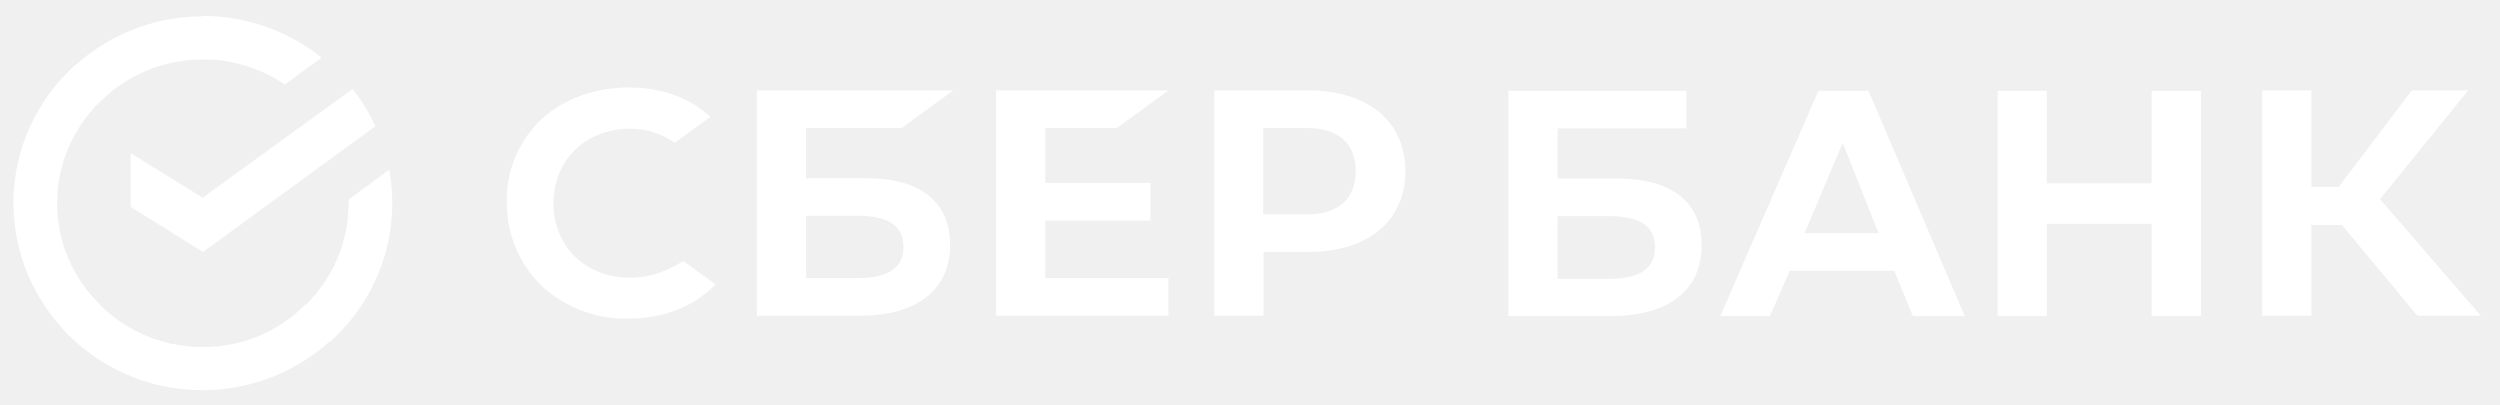
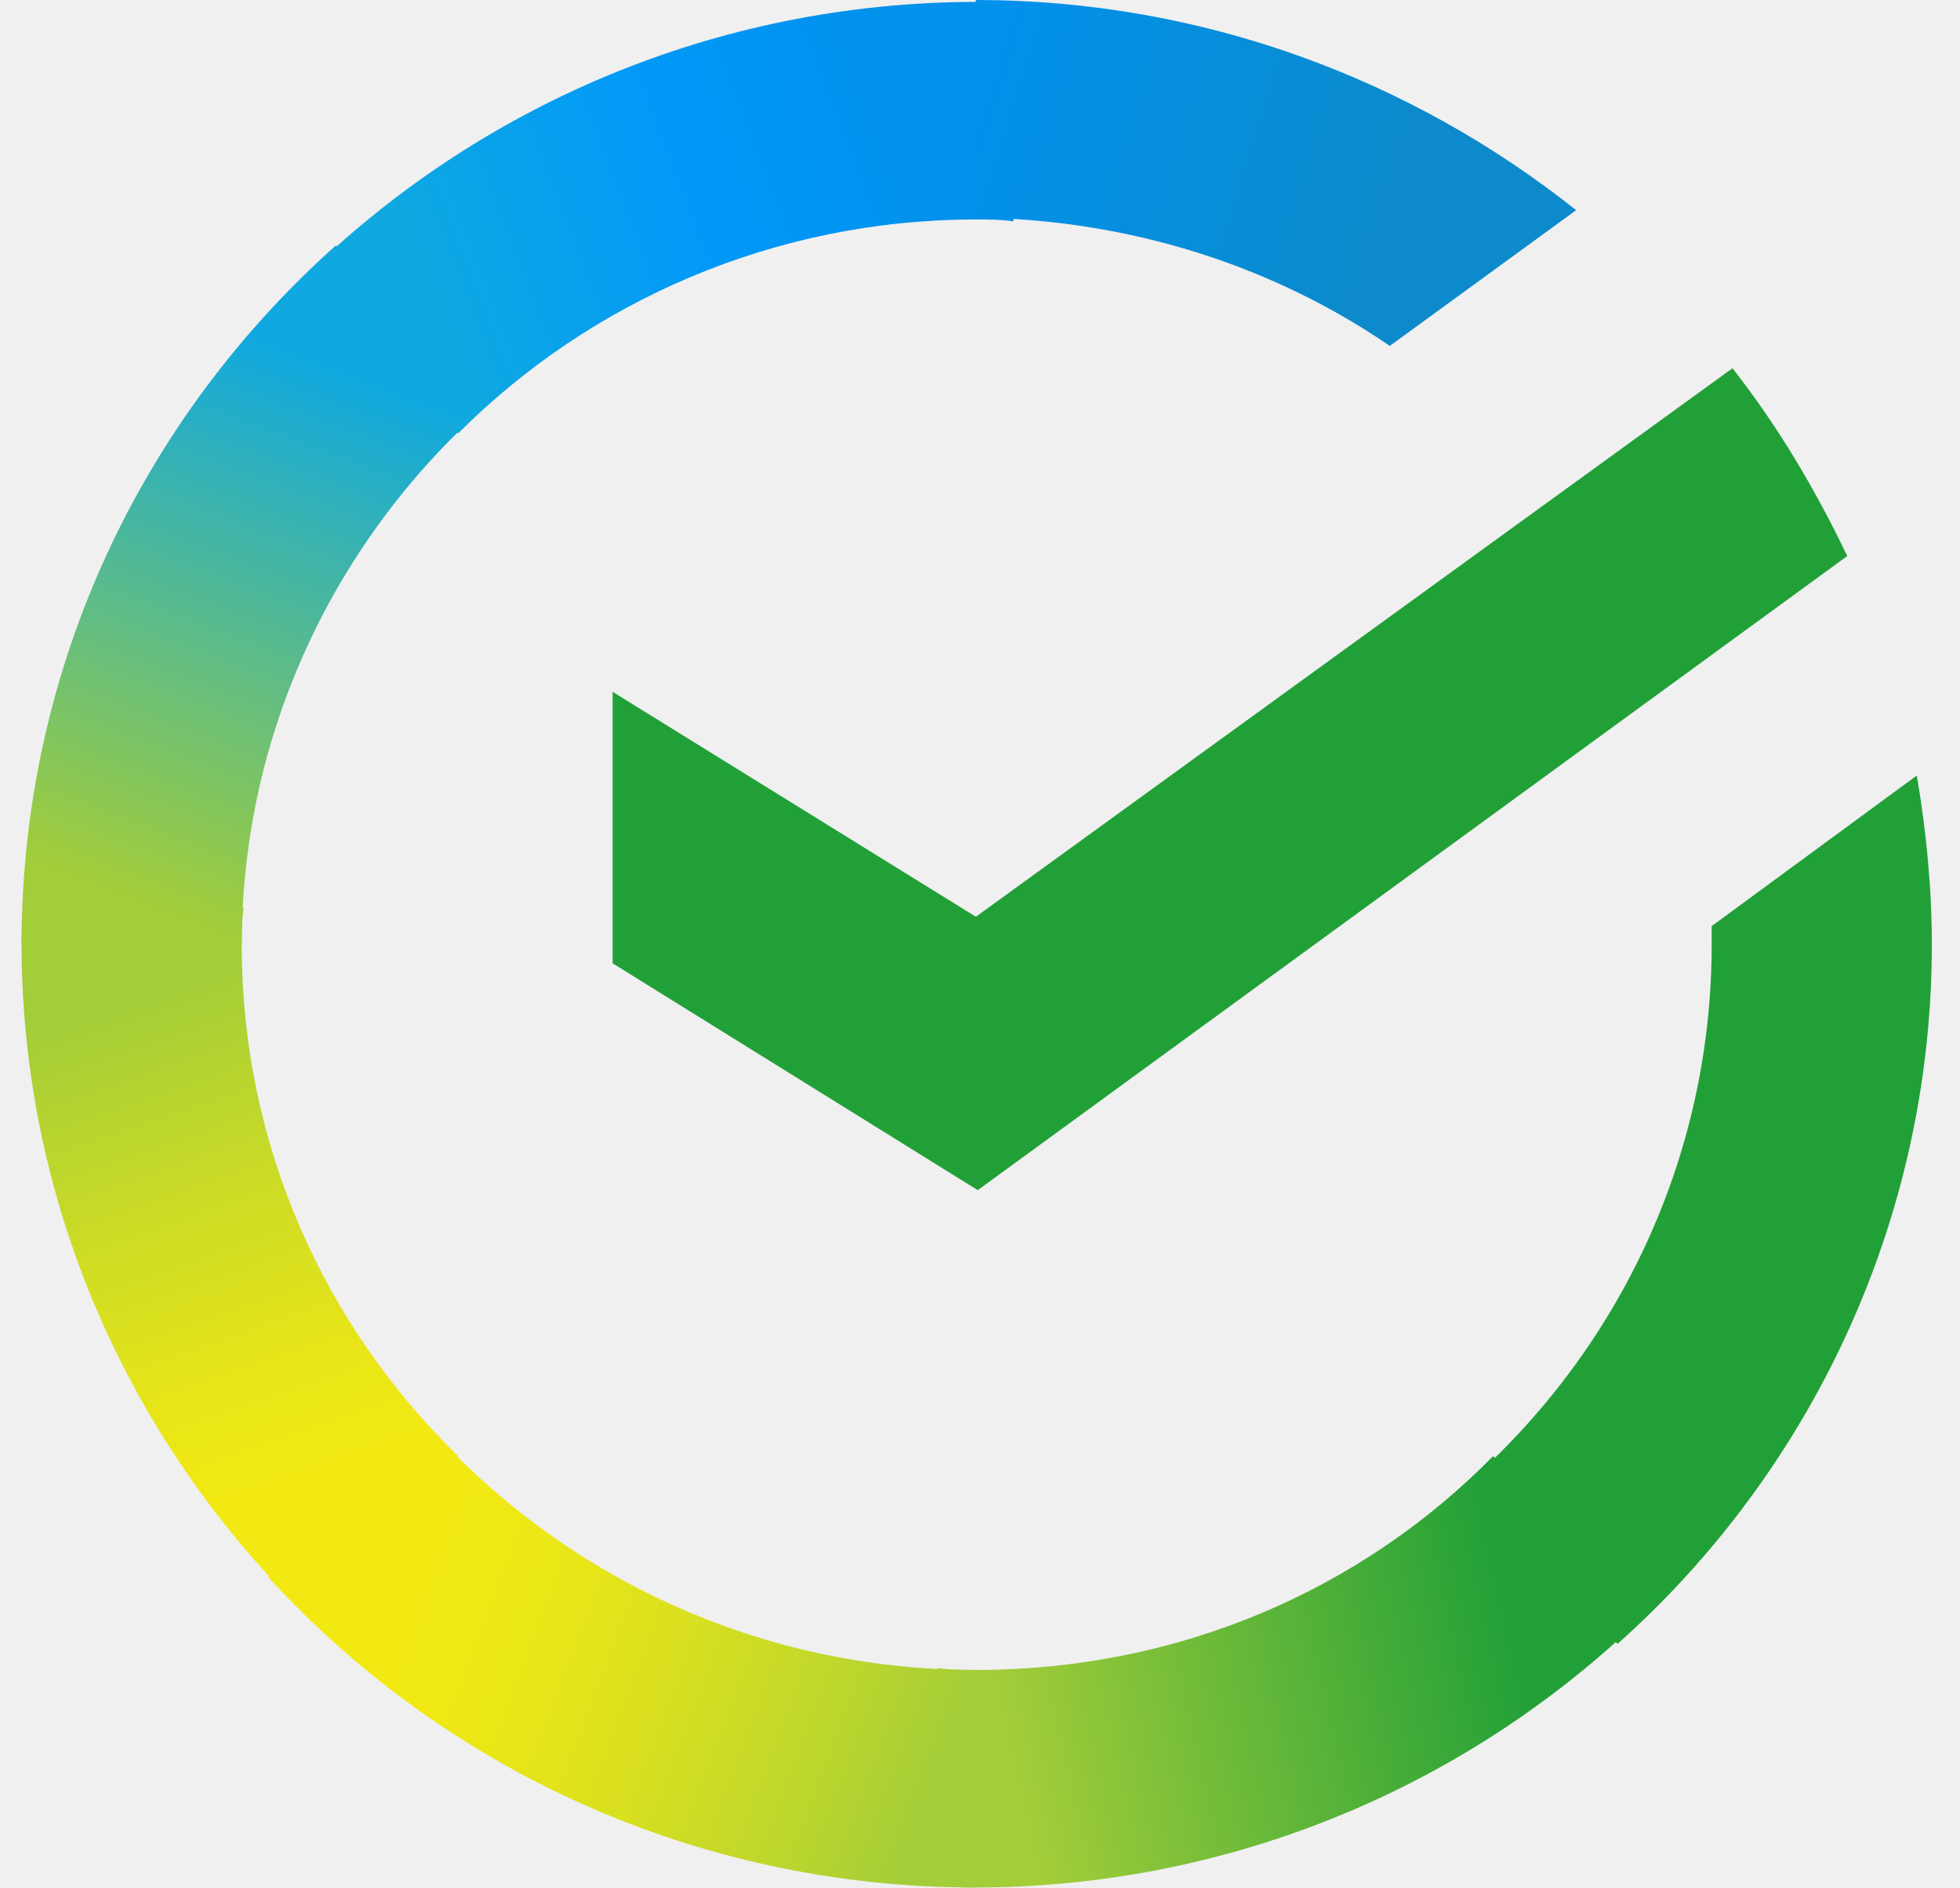
- <svg xmlns="http://www.w3.org/2000/svg" width="99" height="16" viewBox="0 0 99 16" fill="none">
-   <g clip-path="url(#clip0_3071_1056)">
-     <path d="M44.229 5.07L46.269 3.581H39.441V12.502H46.269V11.012H41.392V8.735H45.559V7.245H41.392V5.07H44.229Z" fill="white" />
-     <path d="M34.286 7.056H31.921V5.07H35.704L37.744 3.581H29.971V12.502H34.035C36.31 12.502 37.625 11.48 37.625 9.698C37.625 7.99 36.443 7.056 34.286 7.056ZM33.961 11.012H31.921V8.545H33.961C35.202 8.545 35.778 8.954 35.778 9.786C35.778 10.618 35.158 11.012 33.961 11.012Z" fill="white" />
-     <path d="M51.795 3.581H48.086V12.502H50.036V9.976H51.81C54.174 9.976 55.652 8.749 55.652 6.778C55.652 4.807 54.174 3.581 51.795 3.581ZM51.751 8.487H50.022V5.07H51.751C53.007 5.07 53.687 5.683 53.687 6.778C53.687 7.873 53.007 8.487 51.751 8.487Z" fill="white" />
-     <path d="M26.631 10.574C26.113 10.852 25.537 10.998 24.946 10.998C23.188 10.998 21.917 9.757 21.917 8.049C21.917 6.34 23.188 5.099 24.946 5.099C25.581 5.085 26.202 5.289 26.719 5.654L28.123 4.632L28.035 4.544C27.222 3.829 26.128 3.464 24.887 3.464C23.542 3.464 22.316 3.917 21.429 4.734C20.543 5.581 20.04 6.764 20.07 7.99C20.055 9.231 20.543 10.428 21.429 11.304C22.36 12.166 23.601 12.648 24.872 12.618C26.276 12.618 27.503 12.137 28.33 11.261L27.074 10.341L26.631 10.574Z" fill="white" />
-     <path d="M79.104 3.595V12.516H81.054V8.866H85.207V12.516H87.157V3.595H85.207V7.26H81.054V3.595H79.104ZM75.749 12.516H77.803L73.991 3.595H72.01L68.124 12.516H70.089L70.873 10.72H75.01L75.749 12.516ZM71.464 9.231L72.971 5.654L74.39 9.231H71.464ZM91.531 8.91H92.743L95.728 12.502H98.24L94.25 7.888L97.738 3.581H95.506L92.61 7.406H91.531V3.581H89.581V12.502H91.531V8.91ZM61.681 7.07V5.085H66.779V3.595H59.73V12.516H63.794C66.07 12.516 67.385 11.494 67.385 9.713C67.385 8.005 66.203 7.07 64.046 7.07H61.681ZM61.681 11.027V8.559H63.72C64.962 8.559 65.538 8.968 65.538 9.8C65.538 10.633 64.932 11.041 63.72 11.041H61.681V11.027Z" fill="white" />
-     <path d="M13.966 3.522C14.321 3.975 14.617 4.471 14.868 4.997L8.041 9.976L5.174 8.194V6.063L8.026 7.829L13.966 3.522Z" fill="white" />
-     <path d="M2.262 8.049C2.262 7.946 2.262 7.859 2.277 7.757L0.548 7.669C0.548 7.786 0.533 7.917 0.533 8.034C0.533 10.078 1.376 11.932 2.735 13.275L3.962 12.064C2.912 11.042 2.262 9.625 2.262 8.049Z" fill="white" />
-     <path d="M8.025 2.354C8.128 2.354 8.217 2.354 8.32 2.369L8.409 0.661C8.291 0.661 8.158 0.646 8.039 0.646C5.971 0.646 4.094 1.478 2.734 2.822L3.961 4.033C4.995 2.997 6.443 2.354 8.025 2.354Z" fill="white" />
-     <path d="M8.025 13.743C7.921 13.743 7.833 13.743 7.729 13.728L7.641 15.436C7.759 15.436 7.892 15.451 8.01 15.451C10.079 15.451 11.956 14.619 13.315 13.275L12.089 12.064C11.054 13.115 9.621 13.743 8.025 13.743Z" fill="white" />
-     <path d="M11.276 3.347L12.739 2.281C11.454 1.259 9.813 0.631 8.025 0.631V2.34C9.237 2.354 10.36 2.719 11.276 3.347Z" fill="white" />
-     <path d="M15.534 8.048C15.534 7.596 15.489 7.158 15.415 6.72L13.805 7.902C13.805 7.946 13.805 8.005 13.805 8.048C13.805 9.728 13.066 11.231 11.898 12.268L13.066 13.538C14.573 12.195 15.534 10.224 15.534 8.048Z" fill="white" />
-     <path d="M8.025 13.743C6.326 13.743 4.804 13.013 3.754 11.859L2.469 13.013C3.843 14.516 5.823 15.451 8.025 15.451V13.743Z" fill="white" />
-     <path d="M4.168 3.829L3.001 2.559C1.479 3.917 0.533 5.873 0.533 8.048H2.262C2.262 6.384 3.001 4.866 4.168 3.829Z" fill="white" />
-   </g>
+ <svg xmlns="http://www.w3.org/2000/svg" width="27" height="26" viewBox="0 0 27 26" fill="none">
+   <path d="M23.866 5.072C24.488 5.866 25.006 6.737 25.447 7.659L13.469 16.394L8.439 13.269V9.529L13.443 12.628L23.866 5.072Z" fill="#21A038" />
+   <path d="M3.33 13.013C3.33 12.834 3.33 12.68 3.356 12.501L0.323 12.347C0.323 12.552 0.297 12.783 0.297 12.988C0.297 16.574 1.775 19.827 4.16 22.184L6.312 20.058C4.471 18.264 3.33 15.78 3.33 13.013Z" fill="url(#paint0_linear_3507_1805)" />
+   <path d="M13.442 3.023C13.623 3.023 13.779 3.023 13.96 3.049L14.116 0.051C13.908 0.051 13.675 0.026 13.468 0.026C9.838 0.026 6.545 1.486 4.16 3.843L6.312 5.969C8.127 4.15 10.668 3.023 13.442 3.023Z" fill="url(#paint1_linear_3507_1805)" />
+   <path d="M13.44 23.003C13.258 23.003 13.103 23.003 12.921 22.977L12.766 25.974C12.973 25.974 13.206 26 13.414 26C17.044 26 20.336 24.54 22.721 22.183L20.569 20.057C18.755 21.901 16.24 23.003 13.44 23.003Z" fill="url(#paint2_linear_3507_1805)" />
+   <path d="M19.145 4.765L21.712 2.895C19.456 1.101 16.578 0 13.441 0V2.997C15.567 3.023 17.538 3.663 19.145 4.765Z" fill="url(#paint3_linear_3507_1805)" />
+   <path d="M26.612 13.013C26.612 12.219 26.535 11.45 26.405 10.682L23.579 12.757C23.579 12.833 23.579 12.936 23.579 13.013C23.579 15.959 22.283 18.597 20.234 20.416L22.282 22.644C24.927 20.288 26.612 16.829 26.612 13.013Z" fill="#21A038" />
+   <path d="M13.442 23.003C10.46 23.003 7.79 21.722 5.949 19.698L3.693 21.722C6.104 24.36 9.579 26 13.442 26V23.003Z" fill="url(#paint4_linear_3507_1805)" />
+   <path d="M6.675 5.61L4.627 3.381C1.956 5.764 0.297 9.196 0.297 13.013H3.33C3.33 10.093 4.627 7.429 6.675 5.61Z" fill="url(#paint5_linear_3507_1805)" />
  <defs>
-     <clipPath id="clip0_3071_1056">
-       <rect width="97.826" height="15" fill="white" transform="translate(0.488281 0.5)" />
-     </clipPath>
+     <linearGradient id="paint0_linear_3507_1805" x1="3.846" y1="21.819" x2="0.808" y2="12.958" gradientUnits="userSpaceOnUse">
+       <stop offset="0.144" stop-color="#F2E913" />
+       <stop offset="0.304" stop-color="#E7E518" />
+       <stop offset="0.582" stop-color="#CADB26" />
+       <stop offset="0.891" stop-color="#A3CD39" />
+     </linearGradient>
+     <linearGradient id="paint1_linear_3507_1805" x1="5.025" y1="3.495" x2="12.871" y2="0.479" gradientUnits="userSpaceOnUse">
+       <stop offset="0.059" stop-color="#0FA8E0" />
+       <stop offset="0.538" stop-color="#0099F9" />
+       <stop offset="0.923" stop-color="#0291EB" />
+     </linearGradient>
+     <linearGradient id="paint2_linear_3507_1805" x1="12.588" y1="23.443" x2="21.954" y2="21.308" gradientUnits="userSpaceOnUse">
+       <stop offset="0.123" stop-color="#A3CD39" />
+       <stop offset="0.285" stop-color="#86C339" />
+       <stop offset="0.869" stop-color="#21A038" />
+     </linearGradient>
+     <linearGradient id="paint3_linear_3507_1805" x1="12.818" y1="1.918" x2="20.601" y2="4.34" gradientUnits="userSpaceOnUse">
+       <stop offset="0.057" stop-color="#0291EB" />
+       <stop offset="0.79" stop-color="#0C8ACB" />
+     </linearGradient>
+     <linearGradient id="paint4_linear_3507_1805" x1="4.465" y1="22.209" x2="12.816" y2="25.357" gradientUnits="userSpaceOnUse">
+       <stop offset="0.132" stop-color="#F2E913" />
+       <stop offset="0.298" stop-color="#EBE716" />
+       <stop offset="0.531" stop-color="#D9E01F" />
+       <stop offset="0.802" stop-color="#BBD62D" />
+       <stop offset="0.983" stop-color="#A3CD39" />
+     </linearGradient>
+     <linearGradient id="paint5_linear_3507_1805" x1="2.605" y1="13.375" x2="5.892" y2="4.747" gradientUnits="userSpaceOnUse">
+       <stop offset="0.07" stop-color="#A3CD39" />
+       <stop offset="0.26" stop-color="#81C55F" />
+       <stop offset="0.922" stop-color="#0FA8E0" />
+     </linearGradient>
  </defs>
</svg>
